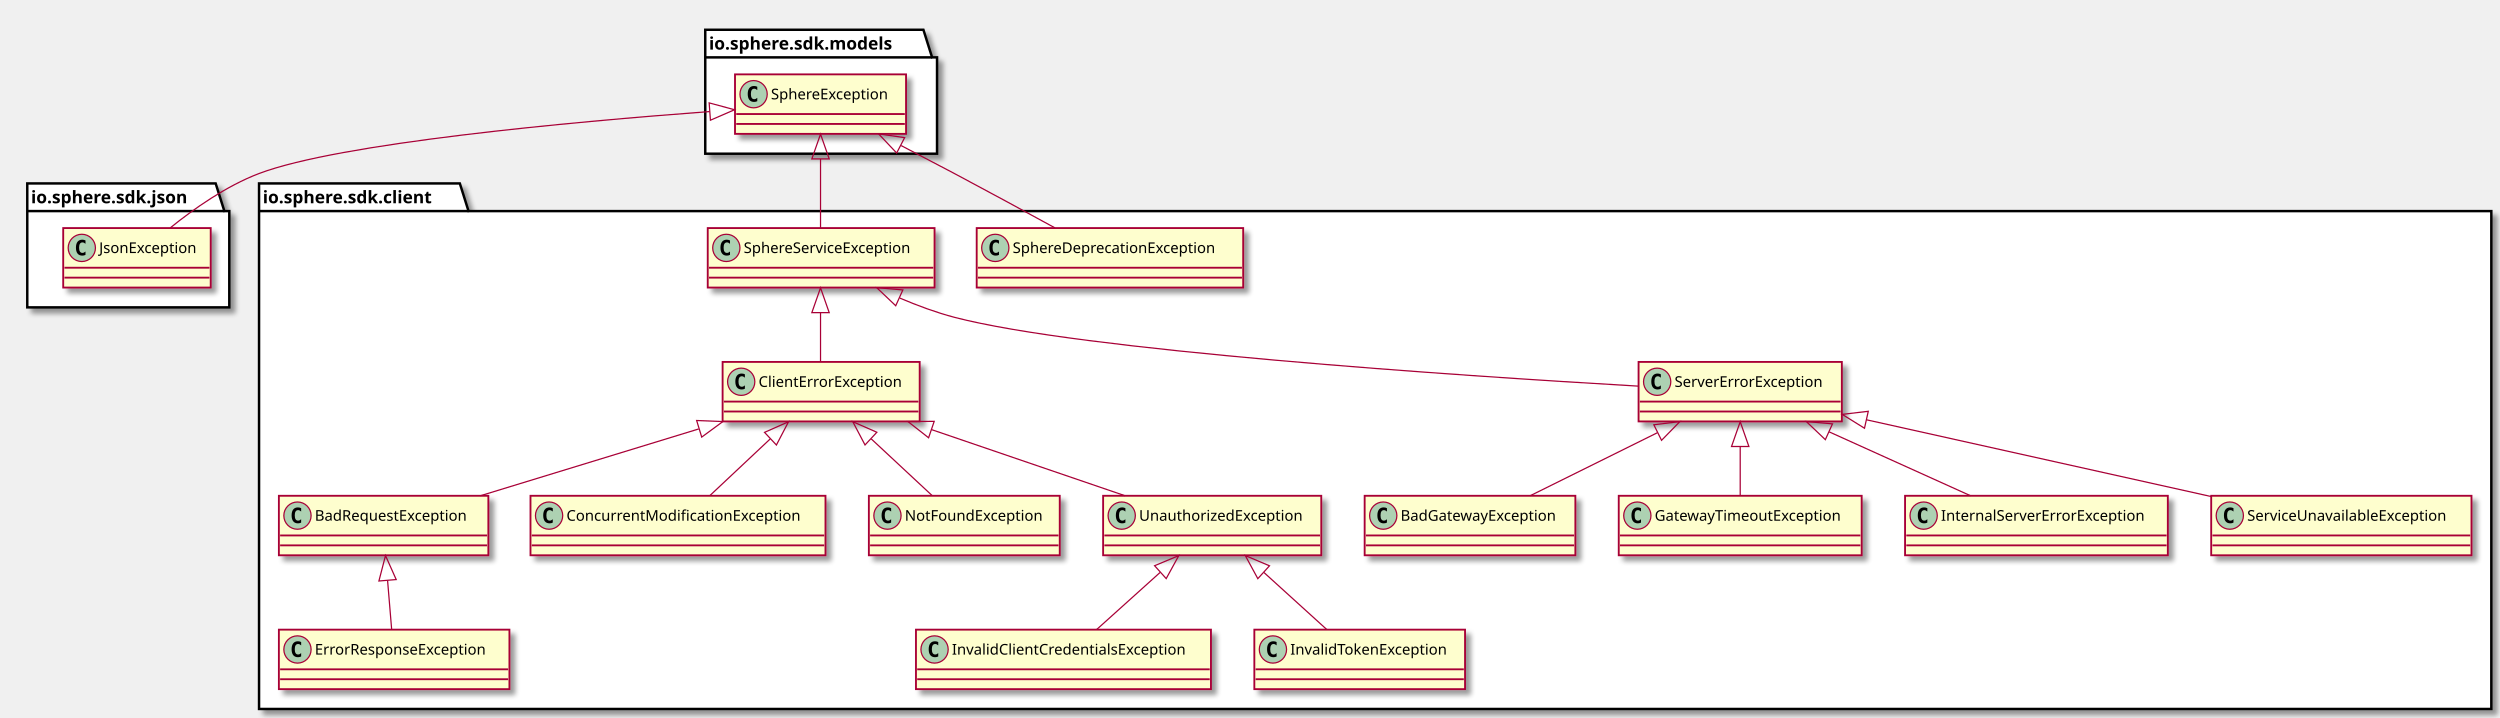
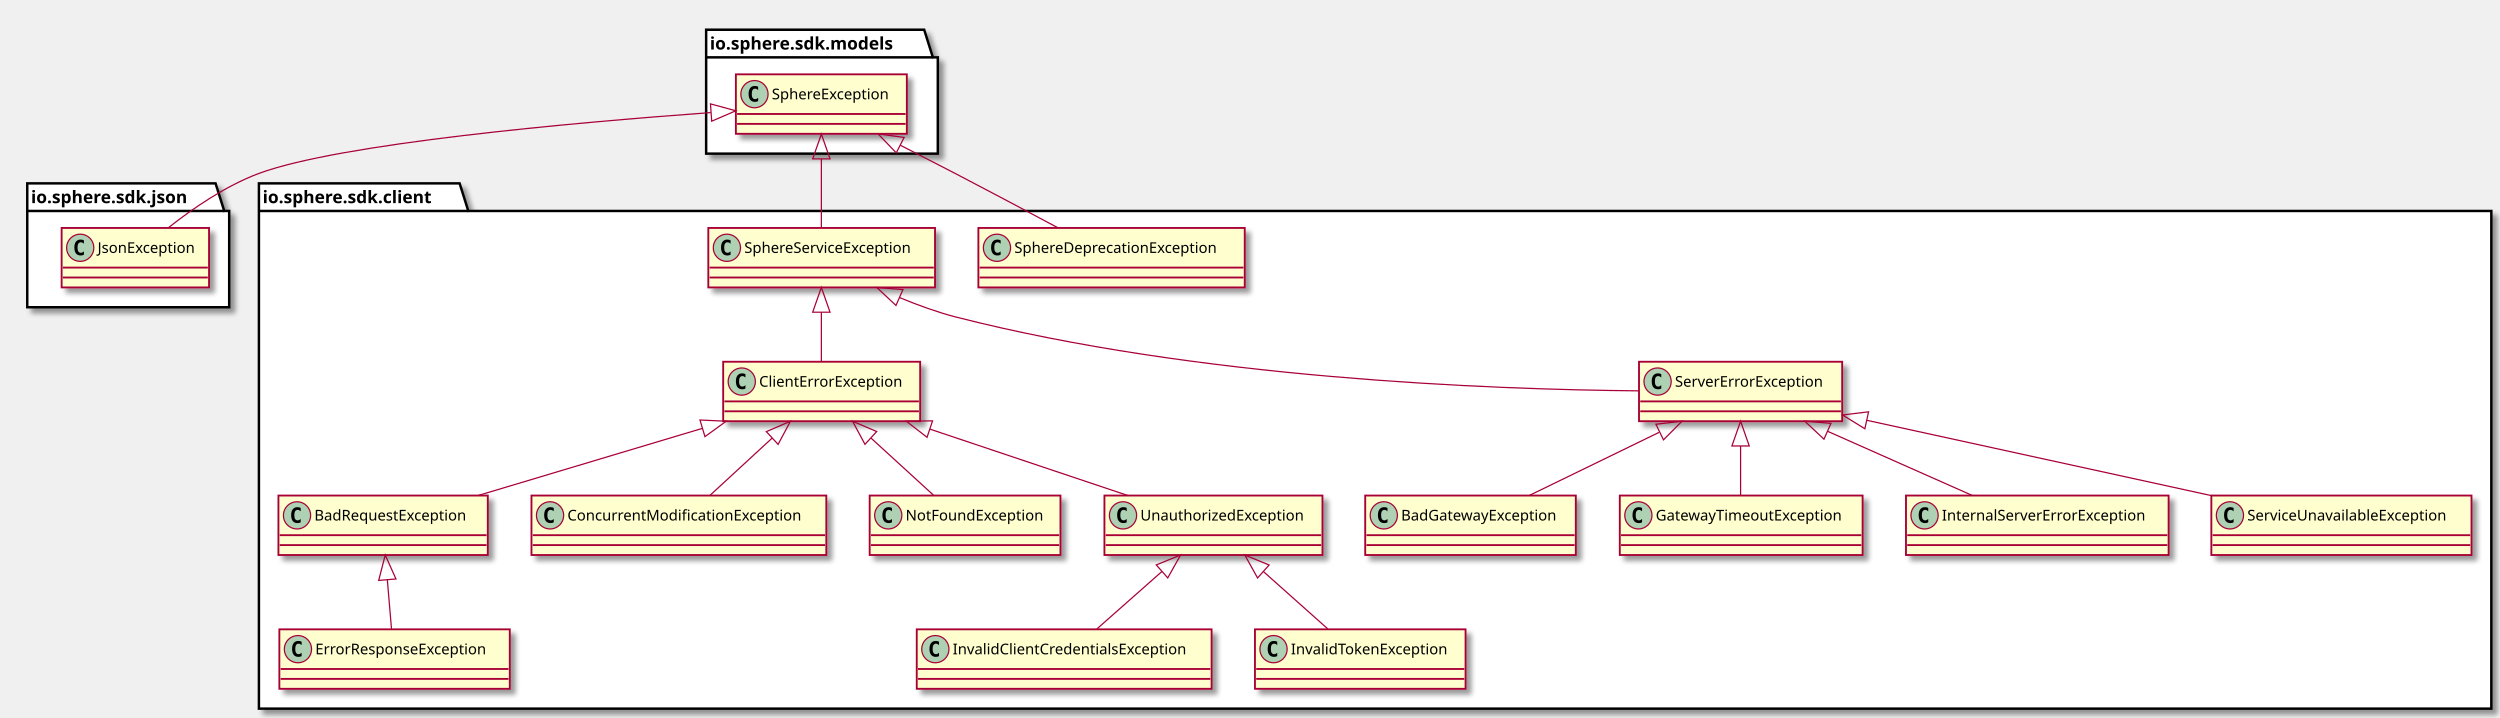
- <svg xmlns="http://www.w3.org/2000/svg" height="579pt" style="width:2017px;height:579px;" version="1.1" viewBox="0 0 2017 579" width="2017pt">
+ <svg xmlns="http://www.w3.org/2000/svg" height="579pt" style="width:2018px;height:579px;" version="1.1" viewBox="0 0 2018 579" width="2018pt">
  <defs>
    <filter height="300%" id="f1" width="300%" x="-1" y="-1">
      <feGaussianBlur result="blurOut" stdDeviation="2.0" />
      <feColorMatrix in="blurOut" result="blurOut2" type="matrix" values="0 0 0 0 0 0 0 0 0 0 0 0 0 0 0 0 0 0 .4 0" />
      <feOffset dx="4.0" dy="4.0" in="blurOut2" result="blurOut3" />
      <feBlend in="SourceGraphic" in2="blurOut3" mode="normal" />
    </filter>
  </defs>
  <g>
-     <polygon fill="#FFFFFF" filter="url(#f1)" points="569,24,745,24,752,46.297,756,46.297,756,124,569,124,569,24" style="stroke: #000000; stroke-width: 2.0;" />
-     <line style="stroke: #000000; stroke-width: 2.0;" x1="569" x2="752" y1="46.297" y2="46.297" />
-     <text fill="#000000" font-family="sans-serif" font-size="14" font-weight="bold" lengthAdjust="spacingAndGlyphs" textLength="170" x="572" y="39.995">io.sphere.sdk.models</text>
+     <polygon fill="#FFFFFF" filter="url(#f1)" points="570,24,746,24,753,46.297,757,46.297,757,124,570,124,570,24" style="stroke: #000000; stroke-width: 2.0;" />
+     <line style="stroke: #000000; stroke-width: 2.0;" x1="570" x2="753" y1="46.297" y2="46.297" />
+     <text fill="#000000" font-family="sans-serif" font-size="14" font-weight="bold" lengthAdjust="spacingAndGlyphs" textLength="170" x="573" y="39.995">io.sphere.sdk.models</text>
    <polygon fill="#FFFFFF" filter="url(#f1)" points="22,148,174,148,181,170.297,185,170.297,185,248,22,248,22,148" style="stroke: #000000; stroke-width: 2.0;" />
    <line style="stroke: #000000; stroke-width: 2.0;" x1="22" x2="181" y1="170.297" y2="170.297" />
    <text fill="#000000" font-family="sans-serif" font-size="14" font-weight="bold" lengthAdjust="spacingAndGlyphs" textLength="146" x="25" y="163.995">io.sphere.sdk.json</text>
-     <polygon fill="#FFFFFF" filter="url(#f1)" points="209,148,371,148,378,170.297,2010,170.297,2010,572,209,572,209,148" style="stroke: #000000; stroke-width: 2.0;" />
+     <polygon fill="#FFFFFF" filter="url(#f1)" points="209,148,371,148,378,170.297,2011,170.297,2011,572,209,572,209,148" style="stroke: #000000; stroke-width: 2.0;" />
    <line style="stroke: #000000; stroke-width: 2.0;" x1="209" x2="378" y1="170.297" y2="170.297" />
    <text fill="#000000" font-family="sans-serif" font-size="14" font-weight="bold" lengthAdjust="spacingAndGlyphs" textLength="156" x="212" y="163.995">io.sphere.sdk.client</text>
-     <rect fill="#FEFECE" filter="url(#f1)" height="48" style="stroke: #A80036; stroke-width: 1.5;" width="138" x="593" y="60" />
-     <ellipse cx="608" cy="76" fill="#ADD1B2" rx="11" ry="11" style="stroke: #A80036; stroke-width: 1.0;" />
-     <path d="M610.969,81.641 Q610.391,81.938 609.75,82.086 Q609.109,82.234 608.406,82.234 Q605.906,82.234 604.586,80.586 Q603.266,78.938 603.266,75.812 Q603.266,72.688 604.586,71.031 Q605.906,69.375 608.406,69.375 Q609.109,69.375 609.758,69.531 Q610.406,69.688 610.969,69.984 L610.969,72.703 Q610.344,72.125 609.75,71.852 Q609.156,71.578 608.531,71.578 Q607.188,71.578 606.5,72.648 Q605.812,73.719 605.812,75.812 Q605.812,77.906 606.5,78.977 Q607.188,80.047 608.531,80.047 Q609.156,80.047 609.75,79.773 Q610.344,79.5 610.969,78.922 L610.969,81.641 Z " />
-     <text fill="#000000" font-family="sans-serif" font-size="12" lengthAdjust="spacingAndGlyphs" textLength="106" x="622" y="80.154">SphereException</text>
-     <line style="stroke: #A80036; stroke-width: 1.5;" x1="594" x2="730" y1="92" y2="92" />
-     <line style="stroke: #A80036; stroke-width: 1.5;" x1="594" x2="730" y1="100" y2="100" />
-     <rect fill="#FEFECE" filter="url(#f1)" height="48" style="stroke: #A80036; stroke-width: 1.5;" width="119" x="51" y="184" />
-     <ellipse cx="66" cy="200" fill="#ADD1B2" rx="11" ry="11" style="stroke: #A80036; stroke-width: 1.0;" />
-     <path d="M68.969,205.641 Q68.391,205.938 67.75,206.086 Q67.109,206.234 66.406,206.234 Q63.906,206.234 62.586,204.586 Q61.266,202.938 61.266,199.812 Q61.266,196.688 62.586,195.031 Q63.906,193.375 66.406,193.375 Q67.109,193.375 67.758,193.531 Q68.406,193.688 68.969,193.984 L68.969,196.703 Q68.344,196.125 67.75,195.852 Q67.156,195.578 66.531,195.578 Q65.188,195.578 64.5,196.648 Q63.812,197.719 63.812,199.812 Q63.812,201.906 64.5,202.977 Q65.188,204.047 66.531,204.047 Q67.156,204.047 67.75,203.773 Q68.344,203.5 68.969,202.922 L68.969,205.641 Z " />
-     <text fill="#000000" font-family="sans-serif" font-size="12" lengthAdjust="spacingAndGlyphs" textLength="87" x="80" y="204.154">JsonException</text>
-     <line style="stroke: #A80036; stroke-width: 1.5;" x1="52" x2="169" y1="216" y2="216" />
-     <line style="stroke: #A80036; stroke-width: 1.5;" x1="52" x2="169" y1="224" y2="224" />
-     <rect fill="#FEFECE" filter="url(#f1)" height="48" style="stroke: #A80036; stroke-width: 1.5;" width="215" x="788" y="184" />
-     <ellipse cx="803" cy="200" fill="#ADD1B2" rx="11" ry="11" style="stroke: #A80036; stroke-width: 1.0;" />
-     <path d="M805.969,205.641 Q805.391,205.938 804.75,206.086 Q804.109,206.234 803.406,206.234 Q800.906,206.234 799.586,204.586 Q798.266,202.938 798.266,199.812 Q798.266,196.688 799.586,195.031 Q800.906,193.375 803.406,193.375 Q804.109,193.375 804.758,193.531 Q805.406,193.688 805.969,193.984 L805.969,196.703 Q805.344,196.125 804.75,195.852 Q804.156,195.578 803.531,195.578 Q802.188,195.578 801.5,196.648 Q800.812,197.719 800.812,199.812 Q800.812,201.906 801.5,202.977 Q802.188,204.047 803.531,204.047 Q804.156,204.047 804.75,203.773 Q805.344,203.5 805.969,202.922 L805.969,205.641 Z " />
-     <text fill="#000000" font-family="sans-serif" font-size="12" lengthAdjust="spacingAndGlyphs" textLength="183" x="817" y="204.154">SphereDeprecationException</text>
-     <line style="stroke: #A80036; stroke-width: 1.5;" x1="789" x2="1002" y1="216" y2="216" />
-     <line style="stroke: #A80036; stroke-width: 1.5;" x1="789" x2="1002" y1="224" y2="224" />
-     <rect fill="#FEFECE" filter="url(#f1)" height="48" style="stroke: #A80036; stroke-width: 1.5;" width="183" x="571" y="184" />
-     <ellipse cx="586" cy="200" fill="#ADD1B2" rx="11" ry="11" style="stroke: #A80036; stroke-width: 1.0;" />
-     <path d="M588.969,205.641 Q588.391,205.938 587.75,206.086 Q587.109,206.234 586.406,206.234 Q583.906,206.234 582.586,204.586 Q581.266,202.938 581.266,199.812 Q581.266,196.688 582.586,195.031 Q583.906,193.375 586.406,193.375 Q587.109,193.375 587.758,193.531 Q588.406,193.688 588.969,193.984 L588.969,196.703 Q588.344,196.125 587.75,195.852 Q587.156,195.578 586.531,195.578 Q585.188,195.578 584.5,196.648 Q583.812,197.719 583.812,199.812 Q583.812,201.906 584.5,202.977 Q585.188,204.047 586.531,204.047 Q587.156,204.047 587.75,203.773 Q588.344,203.5 588.969,202.922 L588.969,205.641 Z " />
-     <text fill="#000000" font-family="sans-serif" font-size="12" lengthAdjust="spacingAndGlyphs" textLength="151" x="600" y="204.154">SphereServiceException</text>
-     <line style="stroke: #A80036; stroke-width: 1.5;" x1="572" x2="753" y1="216" y2="216" />
-     <line style="stroke: #A80036; stroke-width: 1.5;" x1="572" x2="753" y1="224" y2="224" />
-     <rect fill="#FEFECE" filter="url(#f1)" height="48" style="stroke: #A80036; stroke-width: 1.5;" width="159" x="583" y="292" />
-     <ellipse cx="598" cy="308" fill="#ADD1B2" rx="11" ry="11" style="stroke: #A80036; stroke-width: 1.0;" />
-     <path d="M600.969,313.641 Q600.391,313.938 599.75,314.086 Q599.109,314.234 598.406,314.234 Q595.906,314.234 594.586,312.586 Q593.266,310.938 593.266,307.812 Q593.266,304.688 594.586,303.031 Q595.906,301.375 598.406,301.375 Q599.109,301.375 599.758,301.531 Q600.406,301.688 600.969,301.984 L600.969,304.703 Q600.344,304.125 599.75,303.852 Q599.156,303.578 598.531,303.578 Q597.188,303.578 596.5,304.648 Q595.812,305.719 595.812,307.812 Q595.812,309.906 596.5,310.977 Q597.188,312.047 598.531,312.047 Q599.156,312.047 599.75,311.773 Q600.344,311.5 600.969,310.922 L600.969,313.641 Z " />
-     <text fill="#000000" font-family="sans-serif" font-size="12" lengthAdjust="spacingAndGlyphs" textLength="127" x="612" y="312.154">ClientErrorException</text>
-     <line style="stroke: #A80036; stroke-width: 1.5;" x1="584" x2="741" y1="324" y2="324" />
-     <line style="stroke: #A80036; stroke-width: 1.5;" x1="584" x2="741" y1="332" y2="332" />
-     <rect fill="#FEFECE" filter="url(#f1)" height="48" style="stroke: #A80036; stroke-width: 1.5;" width="169" x="225" y="400" />
-     <ellipse cx="240" cy="416" fill="#ADD1B2" rx="11" ry="11" style="stroke: #A80036; stroke-width: 1.0;" />
-     <path d="M242.969,421.641 Q242.391,421.938 241.75,422.086 Q241.109,422.234 240.406,422.234 Q237.906,422.234 236.586,420.586 Q235.266,418.938 235.266,415.812 Q235.266,412.688 236.586,411.031 Q237.906,409.375 240.406,409.375 Q241.109,409.375 241.758,409.531 Q242.406,409.688 242.969,409.984 L242.969,412.703 Q242.344,412.125 241.75,411.852 Q241.156,411.578 240.531,411.578 Q239.188,411.578 238.5,412.648 Q237.812,413.719 237.812,415.812 Q237.812,417.906 238.5,418.977 Q239.188,420.047 240.531,420.047 Q241.156,420.047 241.75,419.773 Q242.344,419.5 242.969,418.922 L242.969,421.641 Z " />
-     <text fill="#000000" font-family="sans-serif" font-size="12" lengthAdjust="spacingAndGlyphs" textLength="137" x="254" y="420.154">BadRequestException</text>
-     <line style="stroke: #A80036; stroke-width: 1.5;" x1="226" x2="393" y1="432" y2="432" />
-     <line style="stroke: #A80036; stroke-width: 1.5;" x1="226" x2="393" y1="440" y2="440" />
-     <rect fill="#FEFECE" filter="url(#f1)" height="48" style="stroke: #A80036; stroke-width: 1.5;" width="186" x="225" y="508" />
-     <ellipse cx="240" cy="524" fill="#ADD1B2" rx="11" ry="11" style="stroke: #A80036; stroke-width: 1.0;" />
-     <path d="M242.969,529.641 Q242.391,529.938 241.75,530.086 Q241.109,530.234 240.406,530.234 Q237.906,530.234 236.586,528.586 Q235.266,526.938 235.266,523.812 Q235.266,520.688 236.586,519.031 Q237.906,517.375 240.406,517.375 Q241.109,517.375 241.758,517.531 Q242.406,517.688 242.969,517.984 L242.969,520.703 Q242.344,520.125 241.75,519.852 Q241.156,519.578 240.531,519.578 Q239.188,519.578 238.5,520.648 Q237.812,521.719 237.812,523.812 Q237.812,525.906 238.5,526.977 Q239.188,528.047 240.531,528.047 Q241.156,528.047 241.75,527.773 Q242.344,527.5 242.969,526.922 L242.969,529.641 Z " />
-     <text fill="#000000" font-family="sans-serif" font-size="12" lengthAdjust="spacingAndGlyphs" textLength="154" x="254" y="528.154">ErrorResponseException</text>
-     <line style="stroke: #A80036; stroke-width: 1.5;" x1="226" x2="410" y1="540" y2="540" />
-     <line style="stroke: #A80036; stroke-width: 1.5;" x1="226" x2="410" y1="548" y2="548" />
-     <rect fill="#FEFECE" filter="url(#f1)" height="48" style="stroke: #A80036; stroke-width: 1.5;" width="238" x="428" y="400" />
-     <ellipse cx="443" cy="416" fill="#ADD1B2" rx="11" ry="11" style="stroke: #A80036; stroke-width: 1.0;" />
-     <path d="M445.969,421.641 Q445.391,421.938 444.75,422.086 Q444.109,422.234 443.406,422.234 Q440.906,422.234 439.586,420.586 Q438.266,418.938 438.266,415.812 Q438.266,412.688 439.586,411.031 Q440.906,409.375 443.406,409.375 Q444.109,409.375 444.758,409.531 Q445.406,409.688 445.969,409.984 L445.969,412.703 Q445.344,412.125 444.75,411.852 Q444.156,411.578 443.531,411.578 Q442.188,411.578 441.5,412.648 Q440.812,413.719 440.812,415.812 Q440.812,417.906 441.5,418.977 Q442.188,420.047 443.531,420.047 Q444.156,420.047 444.75,419.773 Q445.344,419.5 445.969,418.922 L445.969,421.641 Z " />
-     <text fill="#000000" font-family="sans-serif" font-size="12" lengthAdjust="spacingAndGlyphs" textLength="206" x="457" y="420.154">ConcurrentModificationException</text>
-     <line style="stroke: #A80036; stroke-width: 1.5;" x1="429" x2="665" y1="432" y2="432" />
-     <line style="stroke: #A80036; stroke-width: 1.5;" x1="429" x2="665" y1="440" y2="440" />
-     <rect fill="#FEFECE" filter="url(#f1)" height="48" style="stroke: #A80036; stroke-width: 1.5;" width="154" x="701" y="400" />
-     <ellipse cx="716" cy="416" fill="#ADD1B2" rx="11" ry="11" style="stroke: #A80036; stroke-width: 1.0;" />
-     <path d="M718.969,421.641 Q718.391,421.938 717.75,422.086 Q717.109,422.234 716.406,422.234 Q713.906,422.234 712.586,420.586 Q711.266,418.938 711.266,415.812 Q711.266,412.688 712.586,411.031 Q713.906,409.375 716.406,409.375 Q717.109,409.375 717.758,409.531 Q718.406,409.688 718.969,409.984 L718.969,412.703 Q718.344,412.125 717.75,411.852 Q717.156,411.578 716.531,411.578 Q715.188,411.578 714.5,412.648 Q713.812,413.719 713.812,415.812 Q713.812,417.906 714.5,418.977 Q715.188,420.047 716.531,420.047 Q717.156,420.047 717.75,419.773 Q718.344,419.5 718.969,418.922 L718.969,421.641 Z " />
-     <text fill="#000000" font-family="sans-serif" font-size="12" lengthAdjust="spacingAndGlyphs" textLength="122" x="730" y="420.154">NotFoundException</text>
-     <line style="stroke: #A80036; stroke-width: 1.5;" x1="702" x2="854" y1="432" y2="432" />
-     <line style="stroke: #A80036; stroke-width: 1.5;" x1="702" x2="854" y1="440" y2="440" />
-     <rect fill="#FEFECE" filter="url(#f1)" height="48" style="stroke: #A80036; stroke-width: 1.5;" width="176" x="890" y="400" />
-     <ellipse cx="905" cy="416" fill="#ADD1B2" rx="11" ry="11" style="stroke: #A80036; stroke-width: 1.0;" />
-     <path d="M907.969,421.641 Q907.391,421.938 906.75,422.086 Q906.109,422.234 905.406,422.234 Q902.906,422.234 901.586,420.586 Q900.266,418.938 900.266,415.812 Q900.266,412.688 901.586,411.031 Q902.906,409.375 905.406,409.375 Q906.109,409.375 906.758,409.531 Q907.406,409.688 907.969,409.984 L907.969,412.703 Q907.344,412.125 906.75,411.852 Q906.156,411.578 905.531,411.578 Q904.188,411.578 903.5,412.648 Q902.812,413.719 902.812,415.812 Q902.812,417.906 903.5,418.977 Q904.188,420.047 905.531,420.047 Q906.156,420.047 906.75,419.773 Q907.344,419.5 907.969,418.922 L907.969,421.641 Z " />
-     <text fill="#000000" font-family="sans-serif" font-size="12" lengthAdjust="spacingAndGlyphs" textLength="144" x="919" y="420.154">UnauthorizedException</text>
-     <line style="stroke: #A80036; stroke-width: 1.5;" x1="891" x2="1065" y1="432" y2="432" />
-     <line style="stroke: #A80036; stroke-width: 1.5;" x1="891" x2="1065" y1="440" y2="440" />
-     <rect fill="#FEFECE" filter="url(#f1)" height="48" style="stroke: #A80036; stroke-width: 1.5;" width="238" x="739" y="508" />
-     <ellipse cx="754" cy="524" fill="#ADD1B2" rx="11" ry="11" style="stroke: #A80036; stroke-width: 1.0;" />
-     <path d="M756.969,529.641 Q756.391,529.938 755.75,530.086 Q755.109,530.234 754.406,530.234 Q751.906,530.234 750.586,528.586 Q749.266,526.938 749.266,523.812 Q749.266,520.688 750.586,519.031 Q751.906,517.375 754.406,517.375 Q755.109,517.375 755.758,517.531 Q756.406,517.688 756.969,517.984 L756.969,520.703 Q756.344,520.125 755.75,519.852 Q755.156,519.578 754.531,519.578 Q753.188,519.578 752.5,520.648 Q751.812,521.719 751.812,523.812 Q751.812,525.906 752.5,526.977 Q753.188,528.047 754.531,528.047 Q755.156,528.047 755.75,527.773 Q756.344,527.5 756.969,526.922 L756.969,529.641 Z " />
-     <text fill="#000000" font-family="sans-serif" font-size="12" lengthAdjust="spacingAndGlyphs" textLength="206" x="768" y="528.154">InvalidClientCredentialsException</text>
-     <line style="stroke: #A80036; stroke-width: 1.5;" x1="740" x2="976" y1="540" y2="540" />
-     <line style="stroke: #A80036; stroke-width: 1.5;" x1="740" x2="976" y1="548" y2="548" />
-     <rect fill="#FEFECE" filter="url(#f1)" height="48" style="stroke: #A80036; stroke-width: 1.5;" width="170" x="1012" y="508" />
-     <ellipse cx="1027" cy="524" fill="#ADD1B2" rx="11" ry="11" style="stroke: #A80036; stroke-width: 1.0;" />
-     <path d="M1029.969,529.641 Q1029.391,529.938 1028.75,530.086 Q1028.109,530.234 1027.406,530.234 Q1024.906,530.234 1023.586,528.586 Q1022.266,526.938 1022.266,523.812 Q1022.266,520.688 1023.586,519.031 Q1024.906,517.375 1027.406,517.375 Q1028.109,517.375 1028.758,517.531 Q1029.406,517.688 1029.969,517.984 L1029.969,520.703 Q1029.344,520.125 1028.75,519.852 Q1028.156,519.578 1027.531,519.578 Q1026.188,519.578 1025.5,520.648 Q1024.812,521.719 1024.812,523.812 Q1024.812,525.906 1025.5,526.977 Q1026.188,528.047 1027.531,528.047 Q1028.156,528.047 1028.75,527.773 Q1029.344,527.5 1029.969,526.922 L1029.969,529.641 Z " />
-     <text fill="#000000" font-family="sans-serif" font-size="12" lengthAdjust="spacingAndGlyphs" textLength="138" x="1041" y="528.154">InvalidTokenException</text>
-     <line style="stroke: #A80036; stroke-width: 1.5;" x1="1013" x2="1181" y1="540" y2="540" />
-     <line style="stroke: #A80036; stroke-width: 1.5;" x1="1013" x2="1181" y1="548" y2="548" />
-     <rect fill="#FEFECE" filter="url(#f1)" height="48" style="stroke: #A80036; stroke-width: 1.5;" width="164" x="1322" y="292" />
-     <ellipse cx="1337" cy="308" fill="#ADD1B2" rx="11" ry="11" style="stroke: #A80036; stroke-width: 1.0;" />
-     <path d="M1339.969,313.641 Q1339.391,313.938 1338.75,314.086 Q1338.109,314.234 1337.406,314.234 Q1334.906,314.234 1333.586,312.586 Q1332.266,310.938 1332.266,307.812 Q1332.266,304.688 1333.586,303.031 Q1334.906,301.375 1337.406,301.375 Q1338.109,301.375 1338.758,301.531 Q1339.406,301.688 1339.969,301.984 L1339.969,304.703 Q1339.344,304.125 1338.75,303.852 Q1338.156,303.578 1337.531,303.578 Q1336.188,303.578 1335.5,304.648 Q1334.812,305.719 1334.812,307.812 Q1334.812,309.906 1335.5,310.977 Q1336.188,312.047 1337.531,312.047 Q1338.156,312.047 1338.75,311.773 Q1339.344,311.5 1339.969,310.922 L1339.969,313.641 Z " />
-     <text fill="#000000" font-family="sans-serif" font-size="12" lengthAdjust="spacingAndGlyphs" textLength="132" x="1351" y="312.154">ServerErrorException</text>
-     <line style="stroke: #A80036; stroke-width: 1.5;" x1="1323" x2="1485" y1="324" y2="324" />
-     <line style="stroke: #A80036; stroke-width: 1.5;" x1="1323" x2="1485" y1="332" y2="332" />
-     <rect fill="#FEFECE" filter="url(#f1)" height="48" style="stroke: #A80036; stroke-width: 1.5;" width="170" x="1101" y="400" />
-     <ellipse cx="1116" cy="416" fill="#ADD1B2" rx="11" ry="11" style="stroke: #A80036; stroke-width: 1.0;" />
-     <path d="M1118.969,421.641 Q1118.391,421.938 1117.75,422.086 Q1117.109,422.234 1116.406,422.234 Q1113.906,422.234 1112.586,420.586 Q1111.266,418.938 1111.266,415.812 Q1111.266,412.688 1112.586,411.031 Q1113.906,409.375 1116.406,409.375 Q1117.109,409.375 1117.758,409.531 Q1118.406,409.688 1118.969,409.984 L1118.969,412.703 Q1118.344,412.125 1117.75,411.852 Q1117.156,411.578 1116.531,411.578 Q1115.188,411.578 1114.5,412.648 Q1113.812,413.719 1113.812,415.812 Q1113.812,417.906 1114.5,418.977 Q1115.188,420.047 1116.531,420.047 Q1117.156,420.047 1117.75,419.773 Q1118.344,419.5 1118.969,418.922 L1118.969,421.641 Z " />
-     <text fill="#000000" font-family="sans-serif" font-size="12" lengthAdjust="spacingAndGlyphs" textLength="138" x="1130" y="420.154">BadGatewayException</text>
-     <line style="stroke: #A80036; stroke-width: 1.5;" x1="1102" x2="1270" y1="432" y2="432" />
-     <line style="stroke: #A80036; stroke-width: 1.5;" x1="1102" x2="1270" y1="440" y2="440" />
-     <rect fill="#FEFECE" filter="url(#f1)" height="48" style="stroke: #A80036; stroke-width: 1.5;" width="196" x="1306" y="400" />
-     <ellipse cx="1321" cy="416" fill="#ADD1B2" rx="11" ry="11" style="stroke: #A80036; stroke-width: 1.0;" />
-     <path d="M1323.969,421.641 Q1323.391,421.938 1322.75,422.086 Q1322.109,422.234 1321.406,422.234 Q1318.906,422.234 1317.586,420.586 Q1316.266,418.938 1316.266,415.812 Q1316.266,412.688 1317.586,411.031 Q1318.906,409.375 1321.406,409.375 Q1322.109,409.375 1322.758,409.531 Q1323.406,409.688 1323.969,409.984 L1323.969,412.703 Q1323.344,412.125 1322.75,411.852 Q1322.156,411.578 1321.531,411.578 Q1320.188,411.578 1319.5,412.648 Q1318.812,413.719 1318.812,415.812 Q1318.812,417.906 1319.5,418.977 Q1320.188,420.047 1321.531,420.047 Q1322.156,420.047 1322.75,419.773 Q1323.344,419.5 1323.969,418.922 L1323.969,421.641 Z " />
-     <text fill="#000000" font-family="sans-serif" font-size="12" lengthAdjust="spacingAndGlyphs" textLength="164" x="1335" y="420.154">GatewayTimeoutException</text>
-     <line style="stroke: #A80036; stroke-width: 1.5;" x1="1307" x2="1501" y1="432" y2="432" />
-     <line style="stroke: #A80036; stroke-width: 1.5;" x1="1307" x2="1501" y1="440" y2="440" />
-     <rect fill="#FEFECE" filter="url(#f1)" height="48" style="stroke: #A80036; stroke-width: 1.5;" width="212" x="1537" y="400" />
-     <ellipse cx="1552" cy="416" fill="#ADD1B2" rx="11" ry="11" style="stroke: #A80036; stroke-width: 1.0;" />
-     <path d="M1554.969,421.641 Q1554.391,421.938 1553.75,422.086 Q1553.109,422.234 1552.406,422.234 Q1549.906,422.234 1548.586,420.586 Q1547.266,418.938 1547.266,415.812 Q1547.266,412.688 1548.586,411.031 Q1549.906,409.375 1552.406,409.375 Q1553.109,409.375 1553.758,409.531 Q1554.406,409.688 1554.969,409.984 L1554.969,412.703 Q1554.344,412.125 1553.75,411.852 Q1553.156,411.578 1552.531,411.578 Q1551.188,411.578 1550.5,412.648 Q1549.812,413.719 1549.812,415.812 Q1549.812,417.906 1550.5,418.977 Q1551.188,420.047 1552.531,420.047 Q1553.156,420.047 1553.75,419.773 Q1554.344,419.5 1554.969,418.922 L1554.969,421.641 Z " />
-     <text fill="#000000" font-family="sans-serif" font-size="12" lengthAdjust="spacingAndGlyphs" textLength="180" x="1566" y="420.154">InternalServerErrorException</text>
-     <line style="stroke: #A80036; stroke-width: 1.5;" x1="1538" x2="1748" y1="432" y2="432" />
-     <line style="stroke: #A80036; stroke-width: 1.5;" x1="1538" x2="1748" y1="440" y2="440" />
-     <rect fill="#FEFECE" filter="url(#f1)" height="48" style="stroke: #A80036; stroke-width: 1.5;" width="210" x="1784" y="400" />
-     <ellipse cx="1799" cy="416" fill="#ADD1B2" rx="11" ry="11" style="stroke: #A80036; stroke-width: 1.0;" />
-     <path d="M1801.969,421.641 Q1801.391,421.938 1800.75,422.086 Q1800.109,422.234 1799.406,422.234 Q1796.906,422.234 1795.586,420.586 Q1794.266,418.938 1794.266,415.812 Q1794.266,412.688 1795.586,411.031 Q1796.906,409.375 1799.406,409.375 Q1800.109,409.375 1800.758,409.531 Q1801.406,409.688 1801.969,409.984 L1801.969,412.703 Q1801.344,412.125 1800.75,411.852 Q1800.156,411.578 1799.531,411.578 Q1798.188,411.578 1797.5,412.648 Q1796.812,413.719 1796.812,415.812 Q1796.812,417.906 1797.5,418.977 Q1798.188,420.047 1799.531,420.047 Q1800.156,420.047 1800.75,419.773 Q1801.344,419.5 1801.969,418.922 L1801.969,421.641 Z " />
-     <text fill="#000000" font-family="sans-serif" font-size="12" lengthAdjust="spacingAndGlyphs" textLength="178" x="1813" y="420.154">ServiceUnavailableException</text>
-     <line style="stroke: #A80036; stroke-width: 1.5;" x1="1785" x2="1993" y1="432" y2="432" />
-     <line style="stroke: #A80036; stroke-width: 1.5;" x1="1785" x2="1993" y1="440" y2="440" />
-     <path d="M572.494,90.009 C459.915,98.439 273.523,115.534 209,140 C182.484,150.054 156.201,168.617 137.387,183.811 " fill="none" style="stroke: #A80036; stroke-width: 1.0;" />
-     <polygon fill="none" points="572.152,83.015,592.61,88.536,573.175,96.978,572.152,83.015" style="stroke: #A80036; stroke-width: 1.0;" />
-     <path d="M726.987,117.432 C741.19,124.812 756.123,132.629 770,140 C797.054,154.371 827.227,170.774 851.15,183.869 " fill="none" style="stroke: #A80036; stroke-width: 1.0;" />
-     <polygon fill="none" points="723.425,123.47,708.887,108.055,729.865,111.039,723.425,123.47" style="stroke: #A80036; stroke-width: 1.0;" />
-     <path d="M662,128.286 C662,147.008 662,168.082 662,183.858 " fill="none" style="stroke: #A80036; stroke-width: 1.0;" />
-     <polygon fill="none" points="655,128.203,662,108.203,669,128.203,655,128.203" style="stroke: #A80036; stroke-width: 1.0;" />
-     <path d="M662,252.291 C662,265.817 662,280.184 662,291.844 " fill="none" style="stroke: #A80036; stroke-width: 1.0;" />
-     <polygon fill="none" points="655,252.237,662,232.237,669,252.237,655,252.237" style="stroke: #A80036; stroke-width: 1.0;" />
-     <path d="M563.758,346.057 C508.148,363.071 439.542,384.061 387.54,399.971 " fill="none" style="stroke: #A80036; stroke-width: 1.0;" />
-     <polygon fill="none" points="562.046,339.26,583.219,340.103,566.142,352.648,562.046,339.26" style="stroke: #A80036; stroke-width: 1.0;" />
-     <path d="M312.691,468.291 C313.818,481.817 315.015,496.183 315.987,507.844 " fill="none" style="stroke: #A80036; stroke-width: 1.0;" />
-     <polygon fill="none" points="305.705,468.75,311.02,448.237,319.657,467.587,305.705,468.75" style="stroke: #A80036; stroke-width: 1.0;" />
-     <path d="M621.447,354.085 C605.239,369.306 587.059,386.379 572.722,399.844 " fill="none" style="stroke: #A80036; stroke-width: 1.0;" />
-     <polygon fill="none" points="616.821,348.826,636.192,340.237,626.405,359.031,616.821,348.826" style="stroke: #A80036; stroke-width: 1.0;" />
-     <path d="M702.906,354.085 C719.254,369.306 737.592,386.379 752.054,399.844 " fill="none" style="stroke: #A80036; stroke-width: 1.0;" />
-     <polygon fill="none" points="697.901,358.989,688.033,340.237,707.441,348.742,697.901,358.989" style="stroke: #A80036; stroke-width: 1.0;" />
-     <path d="M751.583,346.617 C801.068,363.53 861.65,384.235 907.692,399.971 " fill="none" style="stroke: #A80036; stroke-width: 1.0;" />
-     <polygon fill="none" points="749.185,353.195,732.523,340.103,753.712,339.947,749.185,353.195" style="stroke: #A80036; stroke-width: 1.0;" />
-     <path d="M935.945,461.849 C918.967,477.129 899.878,494.31 884.84,507.844 " fill="none" style="stroke: #A80036; stroke-width: 1.0;" />
-     <polygon fill="none" points="931.521,456.414,951.07,448.237,940.887,466.82,931.521,456.414" style="stroke: #A80036; stroke-width: 1.0;" />
-     <path d="M1019.7,461.849 C1036.54,477.129 1055.47,494.31 1070.38,507.844 " fill="none" style="stroke: #A80036; stroke-width: 1.0;" />
-     <polygon fill="none" points="1014.81,466.862,1004.706,448.237,1024.22,456.495,1014.81,466.862" style="stroke: #A80036; stroke-width: 1.0;" />
-     <path d="M725.928,240.473 C740.13,246.531 755.331,252.156 770,256 C872.137,282.765 1174.79,302.991 1321.89,311.537 " fill="none" style="stroke: #A80036; stroke-width: 1.0;" />
-     <polygon fill="none" points="722.67,246.683,707.323,232.072,728.431,233.923,722.67,246.683" style="stroke: #A80036; stroke-width: 1.0;" />
-     <path d="M1337.16,349.113 C1304.02,365.533 1264.72,385.001 1234.5,399.971 " fill="none" style="stroke: #A80036; stroke-width: 1.0;" />
-     <polygon fill="none" points="1334.32,342.709,1355.35,340.103,1340.53,355.254,1334.32,342.709" style="stroke: #A80036; stroke-width: 1.0;" />
-     <path d="M1404,360.291 C1404,373.817 1404,388.184 1404,399.844 " fill="none" style="stroke: #A80036; stroke-width: 1.0;" />
-     <polygon fill="none" points="1397,360.237,1404,340.237,1411,360.237,1397,360.237" style="stroke: #A80036; stroke-width: 1.0;" />
-     <path d="M1475.76,348.427 C1512.41,364.989 1556.23,384.792 1589.82,399.971 " fill="none" style="stroke: #A80036; stroke-width: 1.0;" />
-     <polygon fill="none" points="1472.68,354.718,1457.34,340.103,1478.45,341.96,1472.68,354.718" style="stroke: #A80036; stroke-width: 1.0;" />
-     <path d="M1506.01,338.716 C1587.56,356.876 1701.47,382.242 1783.84,400.584 " fill="none" style="stroke: #A80036; stroke-width: 1.0;" />
-     <polygon fill="none" points="1504.27,345.501,1486.27,334.321,1507.32,331.835,1504.27,345.501" style="stroke: #A80036; stroke-width: 1.0;" />
+     <rect fill="#FEFECE" filter="url(#f1)" height="48" style="stroke: #A80036; stroke-width: 1.5;" width="138" x="594" y="60" />
+     <ellipse cx="609" cy="76" fill="#ADD1B2" rx="11" ry="11" style="stroke: #A80036; stroke-width: 1.0;" />
+     <path d="M611.969,81.641 Q611.391,81.938 610.75,82.086 Q610.109,82.234 609.406,82.234 Q606.906,82.234 605.586,80.586 Q604.266,78.938 604.266,75.812 Q604.266,72.688 605.586,71.031 Q606.906,69.375 609.406,69.375 Q610.109,69.375 610.758,69.531 Q611.406,69.688 611.969,69.984 L611.969,72.703 Q611.344,72.125 610.75,71.852 Q610.156,71.578 609.531,71.578 Q608.188,71.578 607.5,72.648 Q606.812,73.719 606.812,75.812 Q606.812,77.906 607.5,78.977 Q608.188,80.047 609.531,80.047 Q610.156,80.047 610.75,79.773 Q611.344,79.5 611.969,78.922 L611.969,81.641 Z " />
+     <text fill="#000000" font-family="sans-serif" font-size="12" lengthAdjust="spacingAndGlyphs" textLength="106" x="623" y="80.154">SphereException</text>
+     <line style="stroke: #A80036; stroke-width: 1.5;" x1="595" x2="731" y1="92" y2="92" />
+     <line style="stroke: #A80036; stroke-width: 1.5;" x1="595" x2="731" y1="100" y2="100" />
+     <rect fill="#FEFECE" filter="url(#f1)" height="48" style="stroke: #A80036; stroke-width: 1.5;" width="119" x="49.75" y="184" />
+     <ellipse cx="64.75" cy="200" fill="#ADD1B2" rx="11" ry="11" style="stroke: #A80036; stroke-width: 1.0;" />
+     <path d="M67.719,205.641 Q67.141,205.938 66.5,206.086 Q65.859,206.234 65.156,206.234 Q62.656,206.234 61.336,204.586 Q60.016,202.938 60.016,199.812 Q60.016,196.688 61.336,195.031 Q62.656,193.375 65.156,193.375 Q65.859,193.375 66.508,193.531 Q67.156,193.688 67.719,193.984 L67.719,196.703 Q67.094,196.125 66.5,195.852 Q65.906,195.578 65.281,195.578 Q63.938,195.578 63.25,196.648 Q62.562,197.719 62.562,199.812 Q62.562,201.906 63.25,202.977 Q63.938,204.047 65.281,204.047 Q65.906,204.047 66.5,203.773 Q67.094,203.5 67.719,202.922 L67.719,205.641 Z " />
+     <text fill="#000000" font-family="sans-serif" font-size="12" lengthAdjust="spacingAndGlyphs" textLength="87" x="78.75" y="204.154">JsonException</text>
+     <line style="stroke: #A80036; stroke-width: 1.5;" x1="50.75" x2="167.75" y1="216" y2="216" />
+     <line style="stroke: #A80036; stroke-width: 1.5;" x1="50.75" x2="167.75" y1="224" y2="224" />
+     <rect fill="#FEFECE" filter="url(#f1)" height="48" style="stroke: #A80036; stroke-width: 1.5;" width="215" x="789.75" y="184" />
+     <ellipse cx="804.75" cy="200" fill="#ADD1B2" rx="11" ry="11" style="stroke: #A80036; stroke-width: 1.0;" />
+     <path d="M807.719,205.641 Q807.141,205.938 806.5,206.086 Q805.859,206.234 805.156,206.234 Q802.656,206.234 801.336,204.586 Q800.016,202.938 800.016,199.812 Q800.016,196.688 801.336,195.031 Q802.656,193.375 805.156,193.375 Q805.859,193.375 806.508,193.531 Q807.156,193.688 807.719,193.984 L807.719,196.703 Q807.094,196.125 806.5,195.852 Q805.906,195.578 805.281,195.578 Q803.938,195.578 803.25,196.648 Q802.562,197.719 802.562,199.812 Q802.562,201.906 803.25,202.977 Q803.938,204.047 805.281,204.047 Q805.906,204.047 806.5,203.773 Q807.094,203.5 807.719,202.922 L807.719,205.641 Z " />
+     <text fill="#000000" font-family="sans-serif" font-size="12" lengthAdjust="spacingAndGlyphs" textLength="183" x="818.75" y="204.154">SphereDeprecationException</text>
+     <line style="stroke: #A80036; stroke-width: 1.5;" x1="790.75" x2="1003.75" y1="216" y2="216" />
+     <line style="stroke: #A80036; stroke-width: 1.5;" x1="790.75" x2="1003.75" y1="224" y2="224" />
+     <rect fill="#FEFECE" filter="url(#f1)" height="48" style="stroke: #A80036; stroke-width: 1.5;" width="183" x="571.75" y="184" />
+     <ellipse cx="586.75" cy="200" fill="#ADD1B2" rx="11" ry="11" style="stroke: #A80036; stroke-width: 1.0;" />
+     <path d="M589.719,205.641 Q589.141,205.938 588.5,206.086 Q587.859,206.234 587.156,206.234 Q584.656,206.234 583.336,204.586 Q582.016,202.938 582.016,199.812 Q582.016,196.688 583.336,195.031 Q584.656,193.375 587.156,193.375 Q587.859,193.375 588.508,193.531 Q589.156,193.688 589.719,193.984 L589.719,196.703 Q589.094,196.125 588.5,195.852 Q587.906,195.578 587.281,195.578 Q585.938,195.578 585.25,196.648 Q584.562,197.719 584.562,199.812 Q584.562,201.906 585.25,202.977 Q585.938,204.047 587.281,204.047 Q587.906,204.047 588.5,203.773 Q589.094,203.5 589.719,202.922 L589.719,205.641 Z " />
+     <text fill="#000000" font-family="sans-serif" font-size="12" lengthAdjust="spacingAndGlyphs" textLength="151" x="600.75" y="204.154">SphereServiceException</text>
+     <line style="stroke: #A80036; stroke-width: 1.5;" x1="572.75" x2="753.75" y1="216" y2="216" />
+     <line style="stroke: #A80036; stroke-width: 1.5;" x1="572.75" x2="753.75" y1="224" y2="224" />
+     <rect fill="#FEFECE" filter="url(#f1)" height="48" style="stroke: #A80036; stroke-width: 1.5;" width="159" x="583.75" y="292" />
+     <ellipse cx="598.75" cy="308" fill="#ADD1B2" rx="11" ry="11" style="stroke: #A80036; stroke-width: 1.0;" />
+     <path d="M601.719,313.641 Q601.141,313.938 600.5,314.086 Q599.859,314.234 599.156,314.234 Q596.656,314.234 595.336,312.586 Q594.016,310.938 594.016,307.812 Q594.016,304.688 595.336,303.031 Q596.656,301.375 599.156,301.375 Q599.859,301.375 600.508,301.531 Q601.156,301.688 601.719,301.984 L601.719,304.703 Q601.094,304.125 600.5,303.852 Q599.906,303.578 599.281,303.578 Q597.938,303.578 597.25,304.648 Q596.562,305.719 596.562,307.812 Q596.562,309.906 597.25,310.977 Q597.938,312.047 599.281,312.047 Q599.906,312.047 600.5,311.773 Q601.094,311.5 601.719,310.922 L601.719,313.641 Z " />
+     <text fill="#000000" font-family="sans-serif" font-size="12" lengthAdjust="spacingAndGlyphs" textLength="127" x="612.75" y="312.154">ClientErrorException</text>
+     <line style="stroke: #A80036; stroke-width: 1.5;" x1="584.75" x2="741.75" y1="324" y2="324" />
+     <line style="stroke: #A80036; stroke-width: 1.5;" x1="584.75" x2="741.75" y1="332" y2="332" />
+     <rect fill="#FEFECE" filter="url(#f1)" height="48" style="stroke: #A80036; stroke-width: 1.5;" width="169" x="224.75" y="400" />
+     <ellipse cx="239.75" cy="416" fill="#ADD1B2" rx="11" ry="11" style="stroke: #A80036; stroke-width: 1.0;" />
+     <path d="M242.719,421.641 Q242.141,421.938 241.5,422.086 Q240.859,422.234 240.156,422.234 Q237.656,422.234 236.336,420.586 Q235.016,418.938 235.016,415.812 Q235.016,412.688 236.336,411.031 Q237.656,409.375 240.156,409.375 Q240.859,409.375 241.508,409.531 Q242.156,409.688 242.719,409.984 L242.719,412.703 Q242.094,412.125 241.5,411.852 Q240.906,411.578 240.281,411.578 Q238.938,411.578 238.25,412.648 Q237.562,413.719 237.562,415.812 Q237.562,417.906 238.25,418.977 Q238.938,420.047 240.281,420.047 Q240.906,420.047 241.5,419.773 Q242.094,419.5 242.719,418.922 L242.719,421.641 Z " />
+     <text fill="#000000" font-family="sans-serif" font-size="12" lengthAdjust="spacingAndGlyphs" textLength="137" x="253.75" y="420.154">BadRequestException</text>
+     <line style="stroke: #A80036; stroke-width: 1.5;" x1="225.75" x2="392.75" y1="432" y2="432" />
+     <line style="stroke: #A80036; stroke-width: 1.5;" x1="225.75" x2="392.75" y1="440" y2="440" />
+     <rect fill="#FEFECE" filter="url(#f1)" height="48" style="stroke: #A80036; stroke-width: 1.5;" width="186" x="225.5" y="508" />
+     <ellipse cx="240.5" cy="524" fill="#ADD1B2" rx="11" ry="11" style="stroke: #A80036; stroke-width: 1.0;" />
+     <path d="M243.469,529.641 Q242.891,529.938 242.25,530.086 Q241.609,530.234 240.906,530.234 Q238.406,530.234 237.086,528.586 Q235.766,526.938 235.766,523.812 Q235.766,520.688 237.086,519.031 Q238.406,517.375 240.906,517.375 Q241.609,517.375 242.258,517.531 Q242.906,517.688 243.469,517.984 L243.469,520.703 Q242.844,520.125 242.25,519.852 Q241.656,519.578 241.031,519.578 Q239.688,519.578 239,520.648 Q238.312,521.719 238.312,523.812 Q238.312,525.906 239,526.977 Q239.688,528.047 241.031,528.047 Q241.656,528.047 242.25,527.773 Q242.844,527.5 243.469,526.922 L243.469,529.641 Z " />
+     <text fill="#000000" font-family="sans-serif" font-size="12" lengthAdjust="spacingAndGlyphs" textLength="154" x="254.5" y="528.154">ErrorResponseException</text>
+     <line style="stroke: #A80036; stroke-width: 1.5;" x1="226.5" x2="410.5" y1="540" y2="540" />
+     <line style="stroke: #A80036; stroke-width: 1.5;" x1="226.5" x2="410.5" y1="548" y2="548" />
+     <rect fill="#FEFECE" filter="url(#f1)" height="48" style="stroke: #A80036; stroke-width: 1.5;" width="238" x="429" y="400" />
+     <ellipse cx="444" cy="416" fill="#ADD1B2" rx="11" ry="11" style="stroke: #A80036; stroke-width: 1.0;" />
+     <path d="M446.969,421.641 Q446.391,421.938 445.75,422.086 Q445.109,422.234 444.406,422.234 Q441.906,422.234 440.586,420.586 Q439.266,418.938 439.266,415.812 Q439.266,412.688 440.586,411.031 Q441.906,409.375 444.406,409.375 Q445.109,409.375 445.758,409.531 Q446.406,409.688 446.969,409.984 L446.969,412.703 Q446.344,412.125 445.75,411.852 Q445.156,411.578 444.531,411.578 Q443.188,411.578 442.5,412.648 Q441.812,413.719 441.812,415.812 Q441.812,417.906 442.5,418.977 Q443.188,420.047 444.531,420.047 Q445.156,420.047 445.75,419.773 Q446.344,419.5 446.969,418.922 L446.969,421.641 Z " />
+     <text fill="#000000" font-family="sans-serif" font-size="12" lengthAdjust="spacingAndGlyphs" textLength="206" x="458" y="420.154">ConcurrentModificationException</text>
+     <line style="stroke: #A80036; stroke-width: 1.5;" x1="430" x2="666" y1="432" y2="432" />
+     <line style="stroke: #A80036; stroke-width: 1.5;" x1="430" x2="666" y1="440" y2="440" />
+     <rect fill="#FEFECE" filter="url(#f1)" height="48" style="stroke: #A80036; stroke-width: 1.5;" width="154" x="702" y="400" />
+     <ellipse cx="717" cy="416" fill="#ADD1B2" rx="11" ry="11" style="stroke: #A80036; stroke-width: 1.0;" />
+     <path d="M719.969,421.641 Q719.391,421.938 718.75,422.086 Q718.109,422.234 717.406,422.234 Q714.906,422.234 713.586,420.586 Q712.266,418.938 712.266,415.812 Q712.266,412.688 713.586,411.031 Q714.906,409.375 717.406,409.375 Q718.109,409.375 718.758,409.531 Q719.406,409.688 719.969,409.984 L719.969,412.703 Q719.344,412.125 718.75,411.852 Q718.156,411.578 717.531,411.578 Q716.188,411.578 715.5,412.648 Q714.812,413.719 714.812,415.812 Q714.812,417.906 715.5,418.977 Q716.188,420.047 717.531,420.047 Q718.156,420.047 718.75,419.773 Q719.344,419.5 719.969,418.922 L719.969,421.641 Z " />
+     <text fill="#000000" font-family="sans-serif" font-size="12" lengthAdjust="spacingAndGlyphs" textLength="122" x="731" y="420.154">NotFoundException</text>
+     <line style="stroke: #A80036; stroke-width: 1.5;" x1="703" x2="855" y1="432" y2="432" />
+     <line style="stroke: #A80036; stroke-width: 1.5;" x1="703" x2="855" y1="440" y2="440" />
+     <rect fill="#FEFECE" filter="url(#f1)" height="48" style="stroke: #A80036; stroke-width: 1.5;" width="176" x="891.5" y="400" />
+     <ellipse cx="906.5" cy="416" fill="#ADD1B2" rx="11" ry="11" style="stroke: #A80036; stroke-width: 1.0;" />
+     <path d="M909.469,421.641 Q908.891,421.938 908.25,422.086 Q907.609,422.234 906.906,422.234 Q904.406,422.234 903.086,420.586 Q901.766,418.938 901.766,415.812 Q901.766,412.688 903.086,411.031 Q904.406,409.375 906.906,409.375 Q907.609,409.375 908.258,409.531 Q908.906,409.688 909.469,409.984 L909.469,412.703 Q908.844,412.125 908.25,411.852 Q907.656,411.578 907.031,411.578 Q905.688,411.578 905,412.648 Q904.312,413.719 904.312,415.812 Q904.312,417.906 905,418.977 Q905.688,420.047 907.031,420.047 Q907.656,420.047 908.25,419.773 Q908.844,419.5 909.469,418.922 L909.469,421.641 Z " />
+     <text fill="#000000" font-family="sans-serif" font-size="12" lengthAdjust="spacingAndGlyphs" textLength="144" x="920.5" y="420.154">UnauthorizedException</text>
+     <line style="stroke: #A80036; stroke-width: 1.5;" x1="892.5" x2="1066.5" y1="432" y2="432" />
+     <line style="stroke: #A80036; stroke-width: 1.5;" x1="892.5" x2="1066.5" y1="440" y2="440" />
+     <rect fill="#FEFECE" filter="url(#f1)" height="48" style="stroke: #A80036; stroke-width: 1.5;" width="238" x="740" y="508" />
+     <ellipse cx="755" cy="524" fill="#ADD1B2" rx="11" ry="11" style="stroke: #A80036; stroke-width: 1.0;" />
+     <path d="M757.969,529.641 Q757.391,529.938 756.75,530.086 Q756.109,530.234 755.406,530.234 Q752.906,530.234 751.586,528.586 Q750.266,526.938 750.266,523.812 Q750.266,520.688 751.586,519.031 Q752.906,517.375 755.406,517.375 Q756.109,517.375 756.758,517.531 Q757.406,517.688 757.969,517.984 L757.969,520.703 Q757.344,520.125 756.75,519.852 Q756.156,519.578 755.531,519.578 Q754.188,519.578 753.5,520.648 Q752.812,521.719 752.812,523.812 Q752.812,525.906 753.5,526.977 Q754.188,528.047 755.531,528.047 Q756.156,528.047 756.75,527.773 Q757.344,527.5 757.969,526.922 L757.969,529.641 Z " />
+     <text fill="#000000" font-family="sans-serif" font-size="12" lengthAdjust="spacingAndGlyphs" textLength="206" x="769" y="528.154">InvalidClientCredentialsException</text>
+     <line style="stroke: #A80036; stroke-width: 1.5;" x1="741" x2="977" y1="540" y2="540" />
+     <line style="stroke: #A80036; stroke-width: 1.5;" x1="741" x2="977" y1="548" y2="548" />
+     <rect fill="#FEFECE" filter="url(#f1)" height="48" style="stroke: #A80036; stroke-width: 1.5;" width="170" x="1013" y="508" />
+     <ellipse cx="1028" cy="524" fill="#ADD1B2" rx="11" ry="11" style="stroke: #A80036; stroke-width: 1.0;" />
+     <path d="M1030.969,529.641 Q1030.391,529.938 1029.75,530.086 Q1029.109,530.234 1028.406,530.234 Q1025.906,530.234 1024.586,528.586 Q1023.266,526.938 1023.266,523.812 Q1023.266,520.688 1024.586,519.031 Q1025.906,517.375 1028.406,517.375 Q1029.109,517.375 1029.758,517.531 Q1030.406,517.688 1030.969,517.984 L1030.969,520.703 Q1030.344,520.125 1029.75,519.852 Q1029.156,519.578 1028.531,519.578 Q1027.188,519.578 1026.5,520.648 Q1025.812,521.719 1025.812,523.812 Q1025.812,525.906 1026.5,526.977 Q1027.188,528.047 1028.531,528.047 Q1029.156,528.047 1029.75,527.773 Q1030.344,527.5 1030.969,526.922 L1030.969,529.641 Z " />
+     <text fill="#000000" font-family="sans-serif" font-size="12" lengthAdjust="spacingAndGlyphs" textLength="138" x="1042" y="528.154">InvalidTokenException</text>
+     <line style="stroke: #A80036; stroke-width: 1.5;" x1="1014" x2="1182" y1="540" y2="540" />
+     <line style="stroke: #A80036; stroke-width: 1.5;" x1="1014" x2="1182" y1="548" y2="548" />
+     <rect fill="#FEFECE" filter="url(#f1)" height="48" style="stroke: #A80036; stroke-width: 1.5;" width="164" x="1323" y="292" />
+     <ellipse cx="1338" cy="308" fill="#ADD1B2" rx="11" ry="11" style="stroke: #A80036; stroke-width: 1.0;" />
+     <path d="M1340.969,313.641 Q1340.391,313.938 1339.75,314.086 Q1339.109,314.234 1338.406,314.234 Q1335.906,314.234 1334.586,312.586 Q1333.266,310.938 1333.266,307.812 Q1333.266,304.688 1334.586,303.031 Q1335.906,301.375 1338.406,301.375 Q1339.109,301.375 1339.758,301.531 Q1340.406,301.688 1340.969,301.984 L1340.969,304.703 Q1340.344,304.125 1339.75,303.852 Q1339.156,303.578 1338.531,303.578 Q1337.188,303.578 1336.5,304.648 Q1335.812,305.719 1335.812,307.812 Q1335.812,309.906 1336.5,310.977 Q1337.188,312.047 1338.531,312.047 Q1339.156,312.047 1339.75,311.773 Q1340.344,311.5 1340.969,310.922 L1340.969,313.641 Z " />
+     <text fill="#000000" font-family="sans-serif" font-size="12" lengthAdjust="spacingAndGlyphs" textLength="132" x="1352" y="312.154">ServerErrorException</text>
+     <line style="stroke: #A80036; stroke-width: 1.5;" x1="1324" x2="1486" y1="324" y2="324" />
+     <line style="stroke: #A80036; stroke-width: 1.5;" x1="1324" x2="1486" y1="332" y2="332" />
+     <rect fill="#FEFECE" filter="url(#f1)" height="48" style="stroke: #A80036; stroke-width: 1.5;" width="170" x="1102" y="400" />
+     <ellipse cx="1117" cy="416" fill="#ADD1B2" rx="11" ry="11" style="stroke: #A80036; stroke-width: 1.0;" />
+     <path d="M1119.969,421.641 Q1119.391,421.938 1118.75,422.086 Q1118.109,422.234 1117.406,422.234 Q1114.906,422.234 1113.586,420.586 Q1112.266,418.938 1112.266,415.812 Q1112.266,412.688 1113.586,411.031 Q1114.906,409.375 1117.406,409.375 Q1118.109,409.375 1118.758,409.531 Q1119.406,409.688 1119.969,409.984 L1119.969,412.703 Q1119.344,412.125 1118.75,411.852 Q1118.156,411.578 1117.531,411.578 Q1116.188,411.578 1115.5,412.648 Q1114.812,413.719 1114.812,415.812 Q1114.812,417.906 1115.5,418.977 Q1116.188,420.047 1117.531,420.047 Q1118.156,420.047 1118.75,419.773 Q1119.344,419.5 1119.969,418.922 L1119.969,421.641 Z " />
+     <text fill="#000000" font-family="sans-serif" font-size="12" lengthAdjust="spacingAndGlyphs" textLength="138" x="1131" y="420.154">BadGatewayException</text>
+     <line style="stroke: #A80036; stroke-width: 1.5;" x1="1103" x2="1271" y1="432" y2="432" />
+     <line style="stroke: #A80036; stroke-width: 1.5;" x1="1103" x2="1271" y1="440" y2="440" />
+     <rect fill="#FEFECE" filter="url(#f1)" height="48" style="stroke: #A80036; stroke-width: 1.5;" width="196" x="1307.5" y="400" />
+     <ellipse cx="1322.5" cy="416" fill="#ADD1B2" rx="11" ry="11" style="stroke: #A80036; stroke-width: 1.0;" />
+     <path d="M1325.469,421.641 Q1324.891,421.938 1324.25,422.086 Q1323.609,422.234 1322.906,422.234 Q1320.406,422.234 1319.086,420.586 Q1317.766,418.938 1317.766,415.812 Q1317.766,412.688 1319.086,411.031 Q1320.406,409.375 1322.906,409.375 Q1323.609,409.375 1324.258,409.531 Q1324.906,409.688 1325.469,409.984 L1325.469,412.703 Q1324.844,412.125 1324.25,411.852 Q1323.656,411.578 1323.031,411.578 Q1321.688,411.578 1321,412.648 Q1320.312,413.719 1320.312,415.812 Q1320.312,417.906 1321,418.977 Q1321.688,420.047 1323.031,420.047 Q1323.656,420.047 1324.25,419.773 Q1324.844,419.5 1325.469,418.922 L1325.469,421.641 Z " />
+     <text fill="#000000" font-family="sans-serif" font-size="12" lengthAdjust="spacingAndGlyphs" textLength="164" x="1336.5" y="420.154">GatewayTimeoutException</text>
+     <line style="stroke: #A80036; stroke-width: 1.5;" x1="1308.5" x2="1502.5" y1="432" y2="432" />
+     <line style="stroke: #A80036; stroke-width: 1.5;" x1="1308.5" x2="1502.5" y1="440" y2="440" />
+     <rect fill="#FEFECE" filter="url(#f1)" height="48" style="stroke: #A80036; stroke-width: 1.5;" width="212" x="1538.5" y="400" />
+     <ellipse cx="1553.5" cy="416" fill="#ADD1B2" rx="11" ry="11" style="stroke: #A80036; stroke-width: 1.0;" />
+     <path d="M1556.469,421.641 Q1555.891,421.938 1555.25,422.086 Q1554.609,422.234 1553.906,422.234 Q1551.406,422.234 1550.086,420.586 Q1548.766,418.938 1548.766,415.812 Q1548.766,412.688 1550.086,411.031 Q1551.406,409.375 1553.906,409.375 Q1554.609,409.375 1555.258,409.531 Q1555.906,409.688 1556.469,409.984 L1556.469,412.703 Q1555.844,412.125 1555.25,411.852 Q1554.656,411.578 1554.031,411.578 Q1552.688,411.578 1552,412.648 Q1551.312,413.719 1551.312,415.812 Q1551.312,417.906 1552,418.977 Q1552.688,420.047 1554.031,420.047 Q1554.656,420.047 1555.25,419.773 Q1555.844,419.5 1556.469,418.922 L1556.469,421.641 Z " />
+     <text fill="#000000" font-family="sans-serif" font-size="12" lengthAdjust="spacingAndGlyphs" textLength="180" x="1567.5" y="420.154">InternalServerErrorException</text>
+     <line style="stroke: #A80036; stroke-width: 1.5;" x1="1539.5" x2="1749.5" y1="432" y2="432" />
+     <line style="stroke: #A80036; stroke-width: 1.5;" x1="1539.5" x2="1749.5" y1="440" y2="440" />
+     <rect fill="#FEFECE" filter="url(#f1)" height="48" style="stroke: #A80036; stroke-width: 1.5;" width="210" x="1785" y="400" />
+     <ellipse cx="1800" cy="416" fill="#ADD1B2" rx="11" ry="11" style="stroke: #A80036; stroke-width: 1.0;" />
+     <path d="M1802.969,421.641 Q1802.391,421.938 1801.75,422.086 Q1801.109,422.234 1800.406,422.234 Q1797.906,422.234 1796.586,420.586 Q1795.266,418.938 1795.266,415.812 Q1795.266,412.688 1796.586,411.031 Q1797.906,409.375 1800.406,409.375 Q1801.109,409.375 1801.758,409.531 Q1802.406,409.688 1802.969,409.984 L1802.969,412.703 Q1802.344,412.125 1801.75,411.852 Q1801.156,411.578 1800.531,411.578 Q1799.188,411.578 1798.5,412.648 Q1797.812,413.719 1797.812,415.812 Q1797.812,417.906 1798.5,418.977 Q1799.188,420.047 1800.531,420.047 Q1801.156,420.047 1801.75,419.773 Q1802.344,419.5 1802.969,418.922 L1802.969,421.641 Z " />
+     <text fill="#000000" font-family="sans-serif" font-size="12" lengthAdjust="spacingAndGlyphs" textLength="178" x="1814" y="420.154">ServiceUnavailableException</text>
+     <line style="stroke: #A80036; stroke-width: 1.5;" x1="1786" x2="1994" y1="432" y2="432" />
+     <line style="stroke: #A80036; stroke-width: 1.5;" x1="1786" x2="1994" y1="440" y2="440" />
+     <path d="M573.8,90.859 C461.07,99.116 273.904,115.908 209,140 C181.964,150.036 155.017,168.721 135.92,183.814 " fill="none" style="stroke: #A80036; stroke-width: 1.0;" />
+     <polygon fill="none" points="573.487,83.863,593.936,89.417,574.487,97.828,573.487,83.863" style="stroke: #A80036; stroke-width: 1.0;" />
+     <path d="M726.691,117.2 C741.276,124.638 756.695,132.555 771,140 C798.691,154.412 829.647,170.868 853.946,183.864 " fill="none" style="stroke: #A80036; stroke-width: 1.0;" />
+     <polygon fill="none" points="723.463,123.411,708.811,108.104,729.811,110.933,723.463,123.411" style="stroke: #A80036; stroke-width: 1.0;" />
+     <path d="M663,128.275 C663,147.008 663,168.185 663,183.852 " fill="none" style="stroke: #A80036; stroke-width: 1.0;" />
+     <polygon fill="none" points="656,128.234,663,108.234,670,128.234,656,128.234" style="stroke: #A80036; stroke-width: 1.0;" />
+     <path d="M663,252.024 C663,265.579 663,280.038 663,291.678 " fill="none" style="stroke: #A80036; stroke-width: 1.0;" />
+     <polygon fill="none" points="656,252,663,232,670,252,656,252" style="stroke: #A80036; stroke-width: 1.0;" />
+     <path d="M566.738,345.824 C509.941,362.831 439.027,384.065 385.968,399.953 " fill="none" style="stroke: #A80036; stroke-width: 1.0;" />
+     <polygon fill="none" points="565.02,339.032,586.187,340,569.036,352.443,565.02,339.032" style="stroke: #A80036; stroke-width: 1.0;" />
+     <path d="M312.653,468.024 C313.804,481.579 315.032,496.038 316.02,507.678 " fill="none" style="stroke: #A80036; stroke-width: 1.0;" />
+     <polygon fill="none" points="305.67,468.521,310.953,448,319.62,467.336,305.67,468.521" style="stroke: #A80036; stroke-width: 1.0;" />
+     <path d="M623.321,353.573 C606.738,368.859 587.96,386.167 573.302,399.678 " fill="none" style="stroke: #A80036; stroke-width: 1.0;" />
+     <polygon fill="none" points="618.597,348.408,638.047,340,628.085,358.702,618.597,348.408" style="stroke: #A80036; stroke-width: 1.0;" />
+     <path d="M703.024,353.573 C719.751,368.859 738.693,386.167 753.478,399.678 " fill="none" style="stroke: #A80036; stroke-width: 1.0;" />
+     <polygon fill="none" points="698.212,358.659,688.17,340,707.657,348.324,698.212,358.659" style="stroke: #A80036; stroke-width: 1.0;" />
+     <path d="M750.593,346.383 C801.009,363.294 863.448,384.239 910.294,399.953 " fill="none" style="stroke: #A80036; stroke-width: 1.0;" />
+     <polygon fill="none" points="748.303,352.998,731.567,340,752.755,339.724,748.303,352.998" style="stroke: #A80036; stroke-width: 1.0;" />
+     <path d="M937.862,461.338 C920.493,476.681 900.776,494.098 885.402,507.678 " fill="none" style="stroke: #A80036; stroke-width: 1.0;" />
+     <polygon fill="none" points="933.338,455.995,952.962,448,942.607,466.487,933.338,455.995" style="stroke: #A80036; stroke-width: 1.0;" />
+     <path d="M1019.79,461.338 C1037.02,476.681 1056.57,494.098 1071.82,507.678 " fill="none" style="stroke: #A80036; stroke-width: 1.0;" />
+     <polygon fill="none" points="1015.1,466.53,1004.821,448,1024.41,456.076,1015.1,466.53" style="stroke: #A80036; stroke-width: 1.0;" />
+     <path d="M726.298,240.252 C740.997,246.388 756.798,252.118 772,256 C965.161,305.326 1200.87,314.418 1322.92,315.496 " fill="none" style="stroke: #A80036; stroke-width: 1.0;" />
+     <polygon fill="none" points="723.228,246.549,707.753,232.074,728.877,233.739,723.228,246.549" style="stroke: #A80036; stroke-width: 1.0;" />
+     <path d="M1339.25,348.972 C1305.54,365.361 1265.25,384.952 1234.59,399.862 " fill="none" style="stroke: #A80036; stroke-width: 1.0;" />
+     <polygon fill="none" points="1336.65,342.451,1357.7,340,1342.77,355.041,1336.65,342.451" style="stroke: #A80036; stroke-width: 1.0;" />
+     <path d="M1405,360.024 C1405,373.579 1405,388.038 1405,399.678 " fill="none" style="stroke: #A80036; stroke-width: 1.0;" />
+     <polygon fill="none" points="1398,360,1405,340,1412,360,1398,360" style="stroke: #A80036; stroke-width: 1.0;" />
+     <path d="M1475.29,348.175 C1512.6,364.722 1557.66,384.709 1591.83,399.862 " fill="none" style="stroke: #A80036; stroke-width: 1.0;" />
+     <polygon fill="none" points="1472.3,354.508,1456.86,340,1477.98,341.71,1472.3,354.508" style="stroke: #A80036; stroke-width: 1.0;" />
+     <path d="M1507.01,339.295 C1588.56,357.119 1702.47,382.015 1784.84,400.017 " fill="none" style="stroke: #A80036; stroke-width: 1.0;" />
+     <polygon fill="none" points="1505.32,346.09,1487.27,334.981,1508.31,332.413,1505.32,346.09" style="stroke: #A80036; stroke-width: 1.0;" />
  </g>
</svg>
